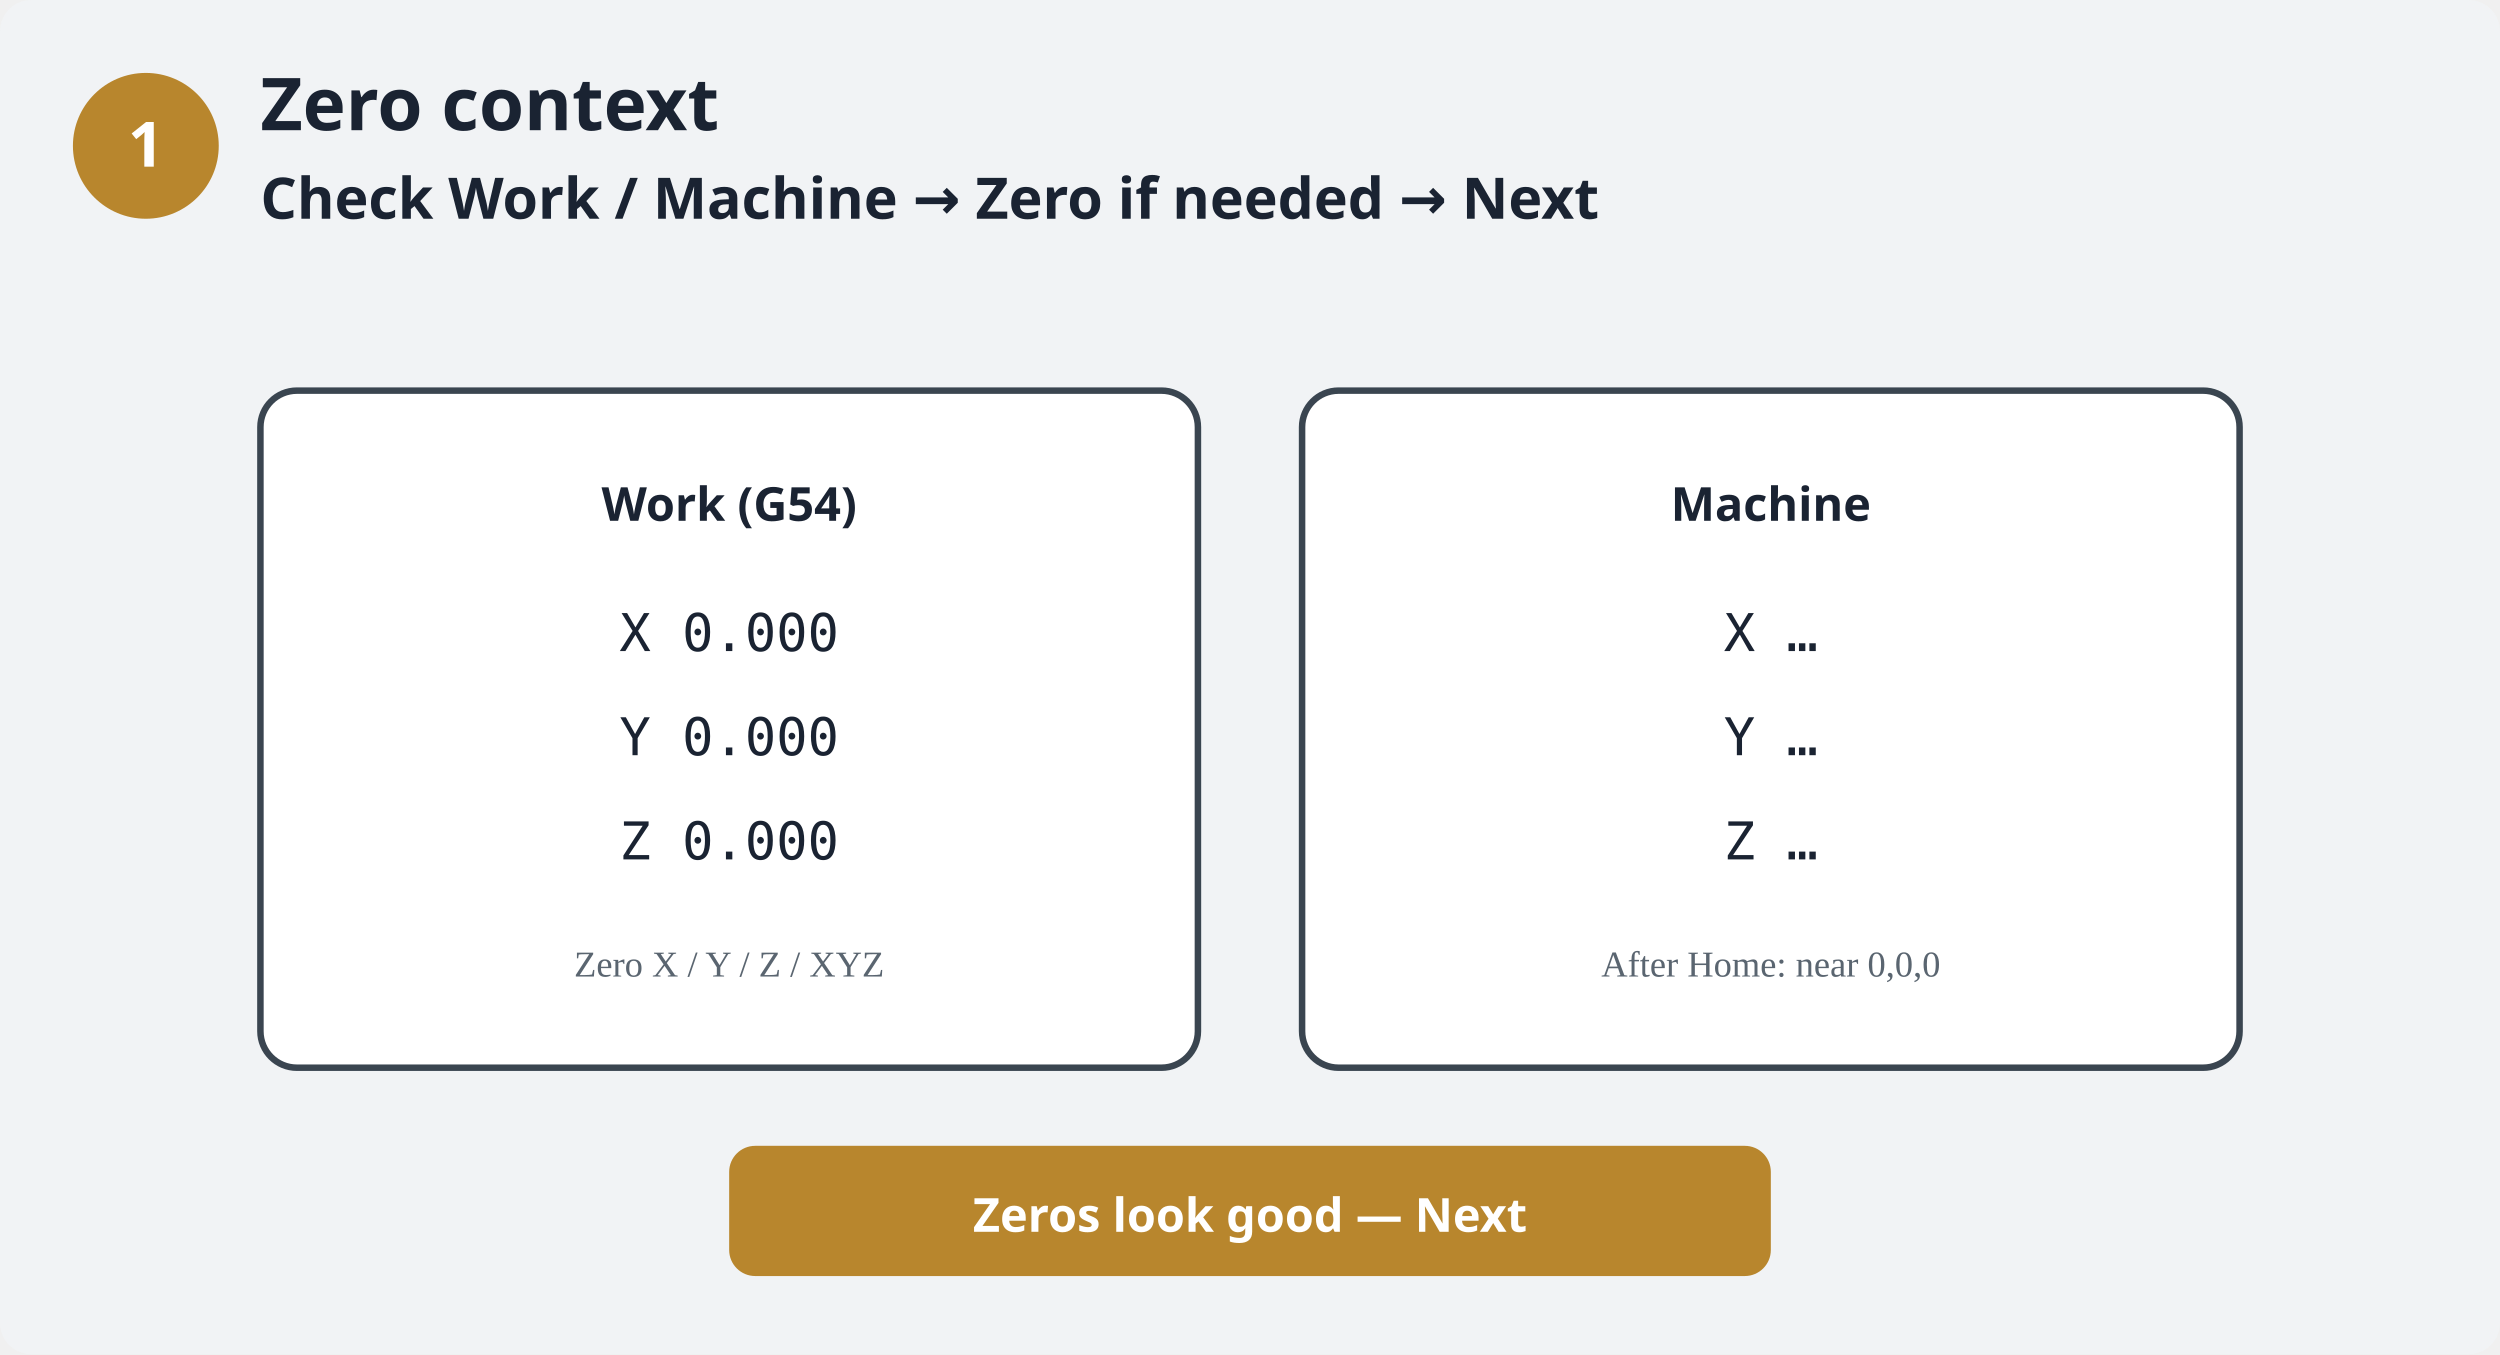
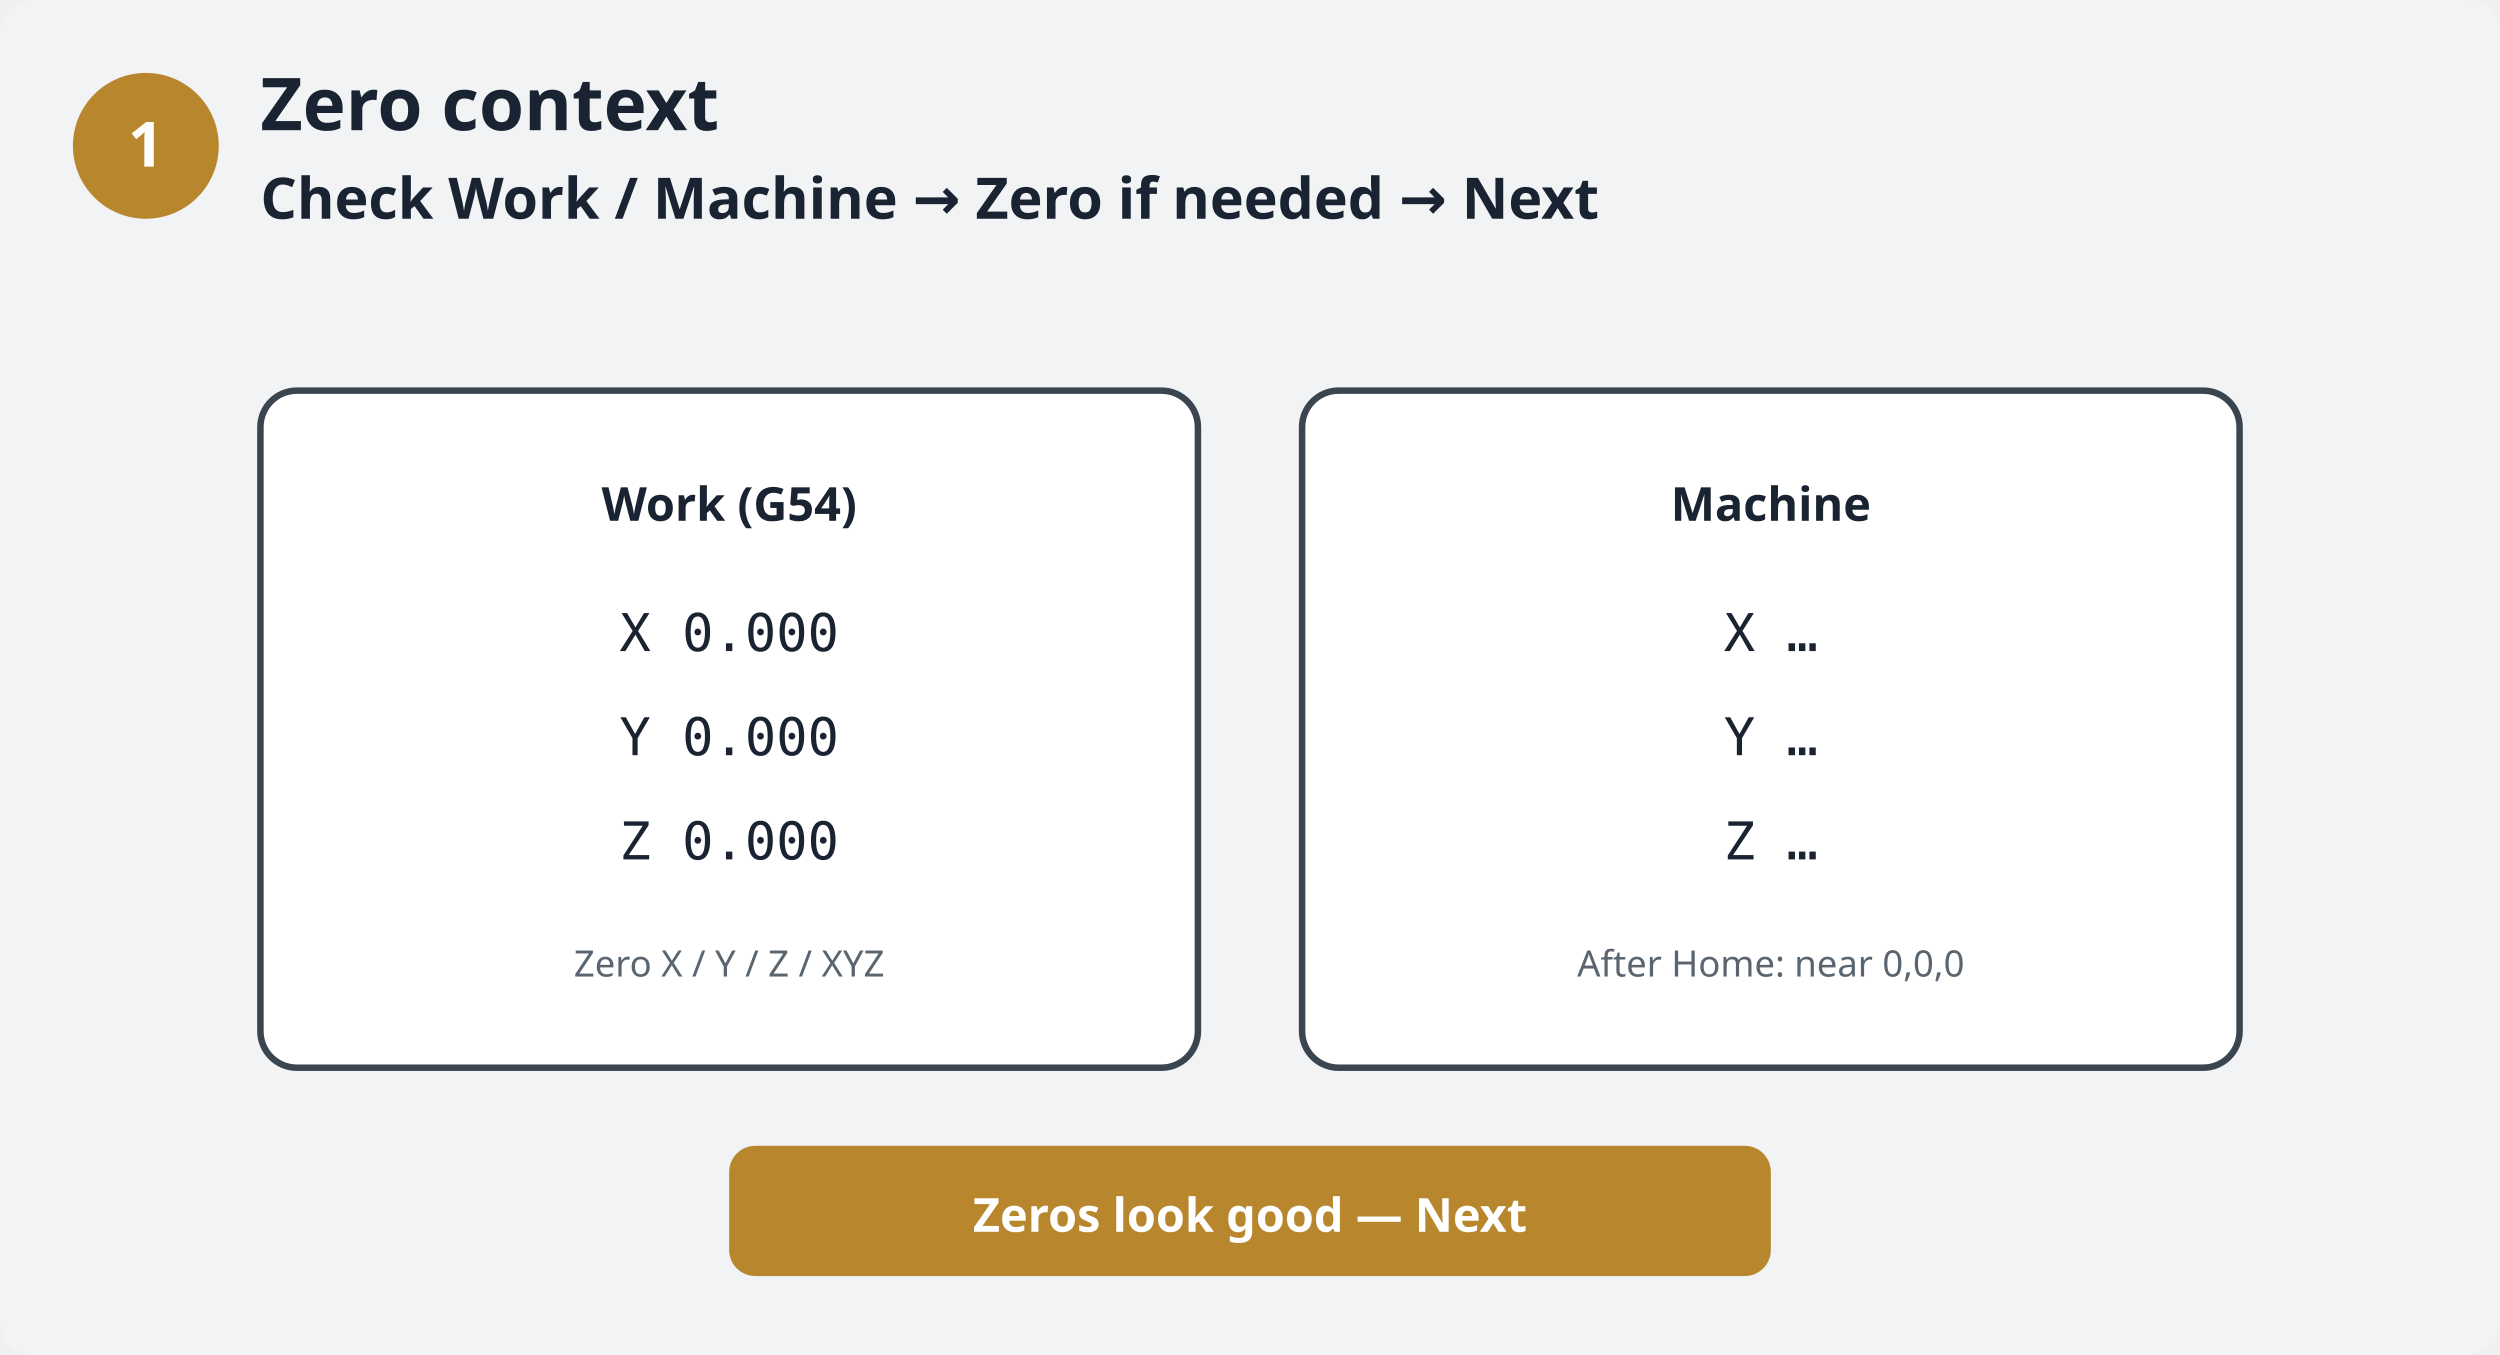
<svg xmlns="http://www.w3.org/2000/svg" viewBox="0 0 960 520" role="img" aria-labelledby="t d">
  <defs>
    <style>
+       /* SharpCNC diagram type: UI stack on all text; avoid SVG Times default on .tiny/etc. */
+       text, tspan { font-family: "Sora", system-ui, "Segoe UI", sans-serif; }
      .bg { fill: #f1f3f5; }
      .card { fill: #ffffff; stroke: #3a4550; stroke-width: 2.5; }
      .num { fill: #b8862d; }
-       .lab { font-family: system-ui, "Segoe UI", sans-serif; fill: #1a2332; font-size: 18px; }
+       .lab { font-family: "Sora", system-ui, "Segoe UI", sans-serif; fill: #1a2332; font-size: 18px; }
      .big { font-size: 28px; font-weight: 700; }
      .act { font-size: 22px; font-weight: 700; }
      .tiny { font-size: 14px; fill: #5a6570; }
-       .w { fill: #ffffff; font-family: system-ui, "Segoe UI", sans-serif; font-weight: 700; }
-       .mono { font-family: ui-monospace, SFMono-Regular, Menlo, monospace; fill: #1a2332; font-size: 20px; }
+       .w { fill: #ffffff; font-family: "Sora", system-ui, "Segoe UI", sans-serif; font-weight: 700; }
+       .mono { font-family: "IBM Plex Mono", ui-monospace, SFMono-Regular, Menlo, Consolas, monospace; fill: #1a2332; font-size: 20px; }
      .btn { fill: #b8862d; }
      .ok { fill: #1f6a4a; }
    </style>
  </defs>
  <rect class="bg" width="960" height="520" rx="12" />
  <circle class="num" cx="56" cy="56" r="28" />
  <text class="w" x="56" y="64" text-anchor="middle" font-size="24">1</text>
  <text class="lab big" x="100" y="50">Zero context</text>
  <text class="lab act" x="100" y="84">Check Work / Machine → Zero if needed → Next</text>
  <rect class="card" x="100" y="150" width="360" height="260" rx="14" />
  <text class="lab" x="280" y="200" text-anchor="middle" font-weight="700">Work (G54)</text>
  <text class="mono" x="280" y="250" text-anchor="middle">X 0.000</text>
  <text class="mono" x="280" y="290" text-anchor="middle">Y 0.000</text>
  <text class="mono" x="280" y="330" text-anchor="middle">Z 0.000</text>
  <text class="tiny" x="280" y="375" text-anchor="middle">Zero X / Y / Z / XYZ</text>
  <rect class="card" x="500" y="150" width="360" height="260" rx="14" />
  <text class="lab" x="680" y="200" text-anchor="middle" font-weight="700">Machine</text>
  <text class="mono" x="680" y="250" text-anchor="middle">X …</text>
  <text class="mono" x="680" y="290" text-anchor="middle">Y …</text>
  <text class="mono" x="680" y="330" text-anchor="middle">Z …</text>
  <text class="tiny" x="680" y="375" text-anchor="middle">After Home: near 0,0,0</text>
  <rect class="btn" x="280" y="440" width="400" height="50" rx="10" />
  <text class="w" x="480" y="473" text-anchor="middle" font-size="18">Zeros look good — Next</text>
</svg>
